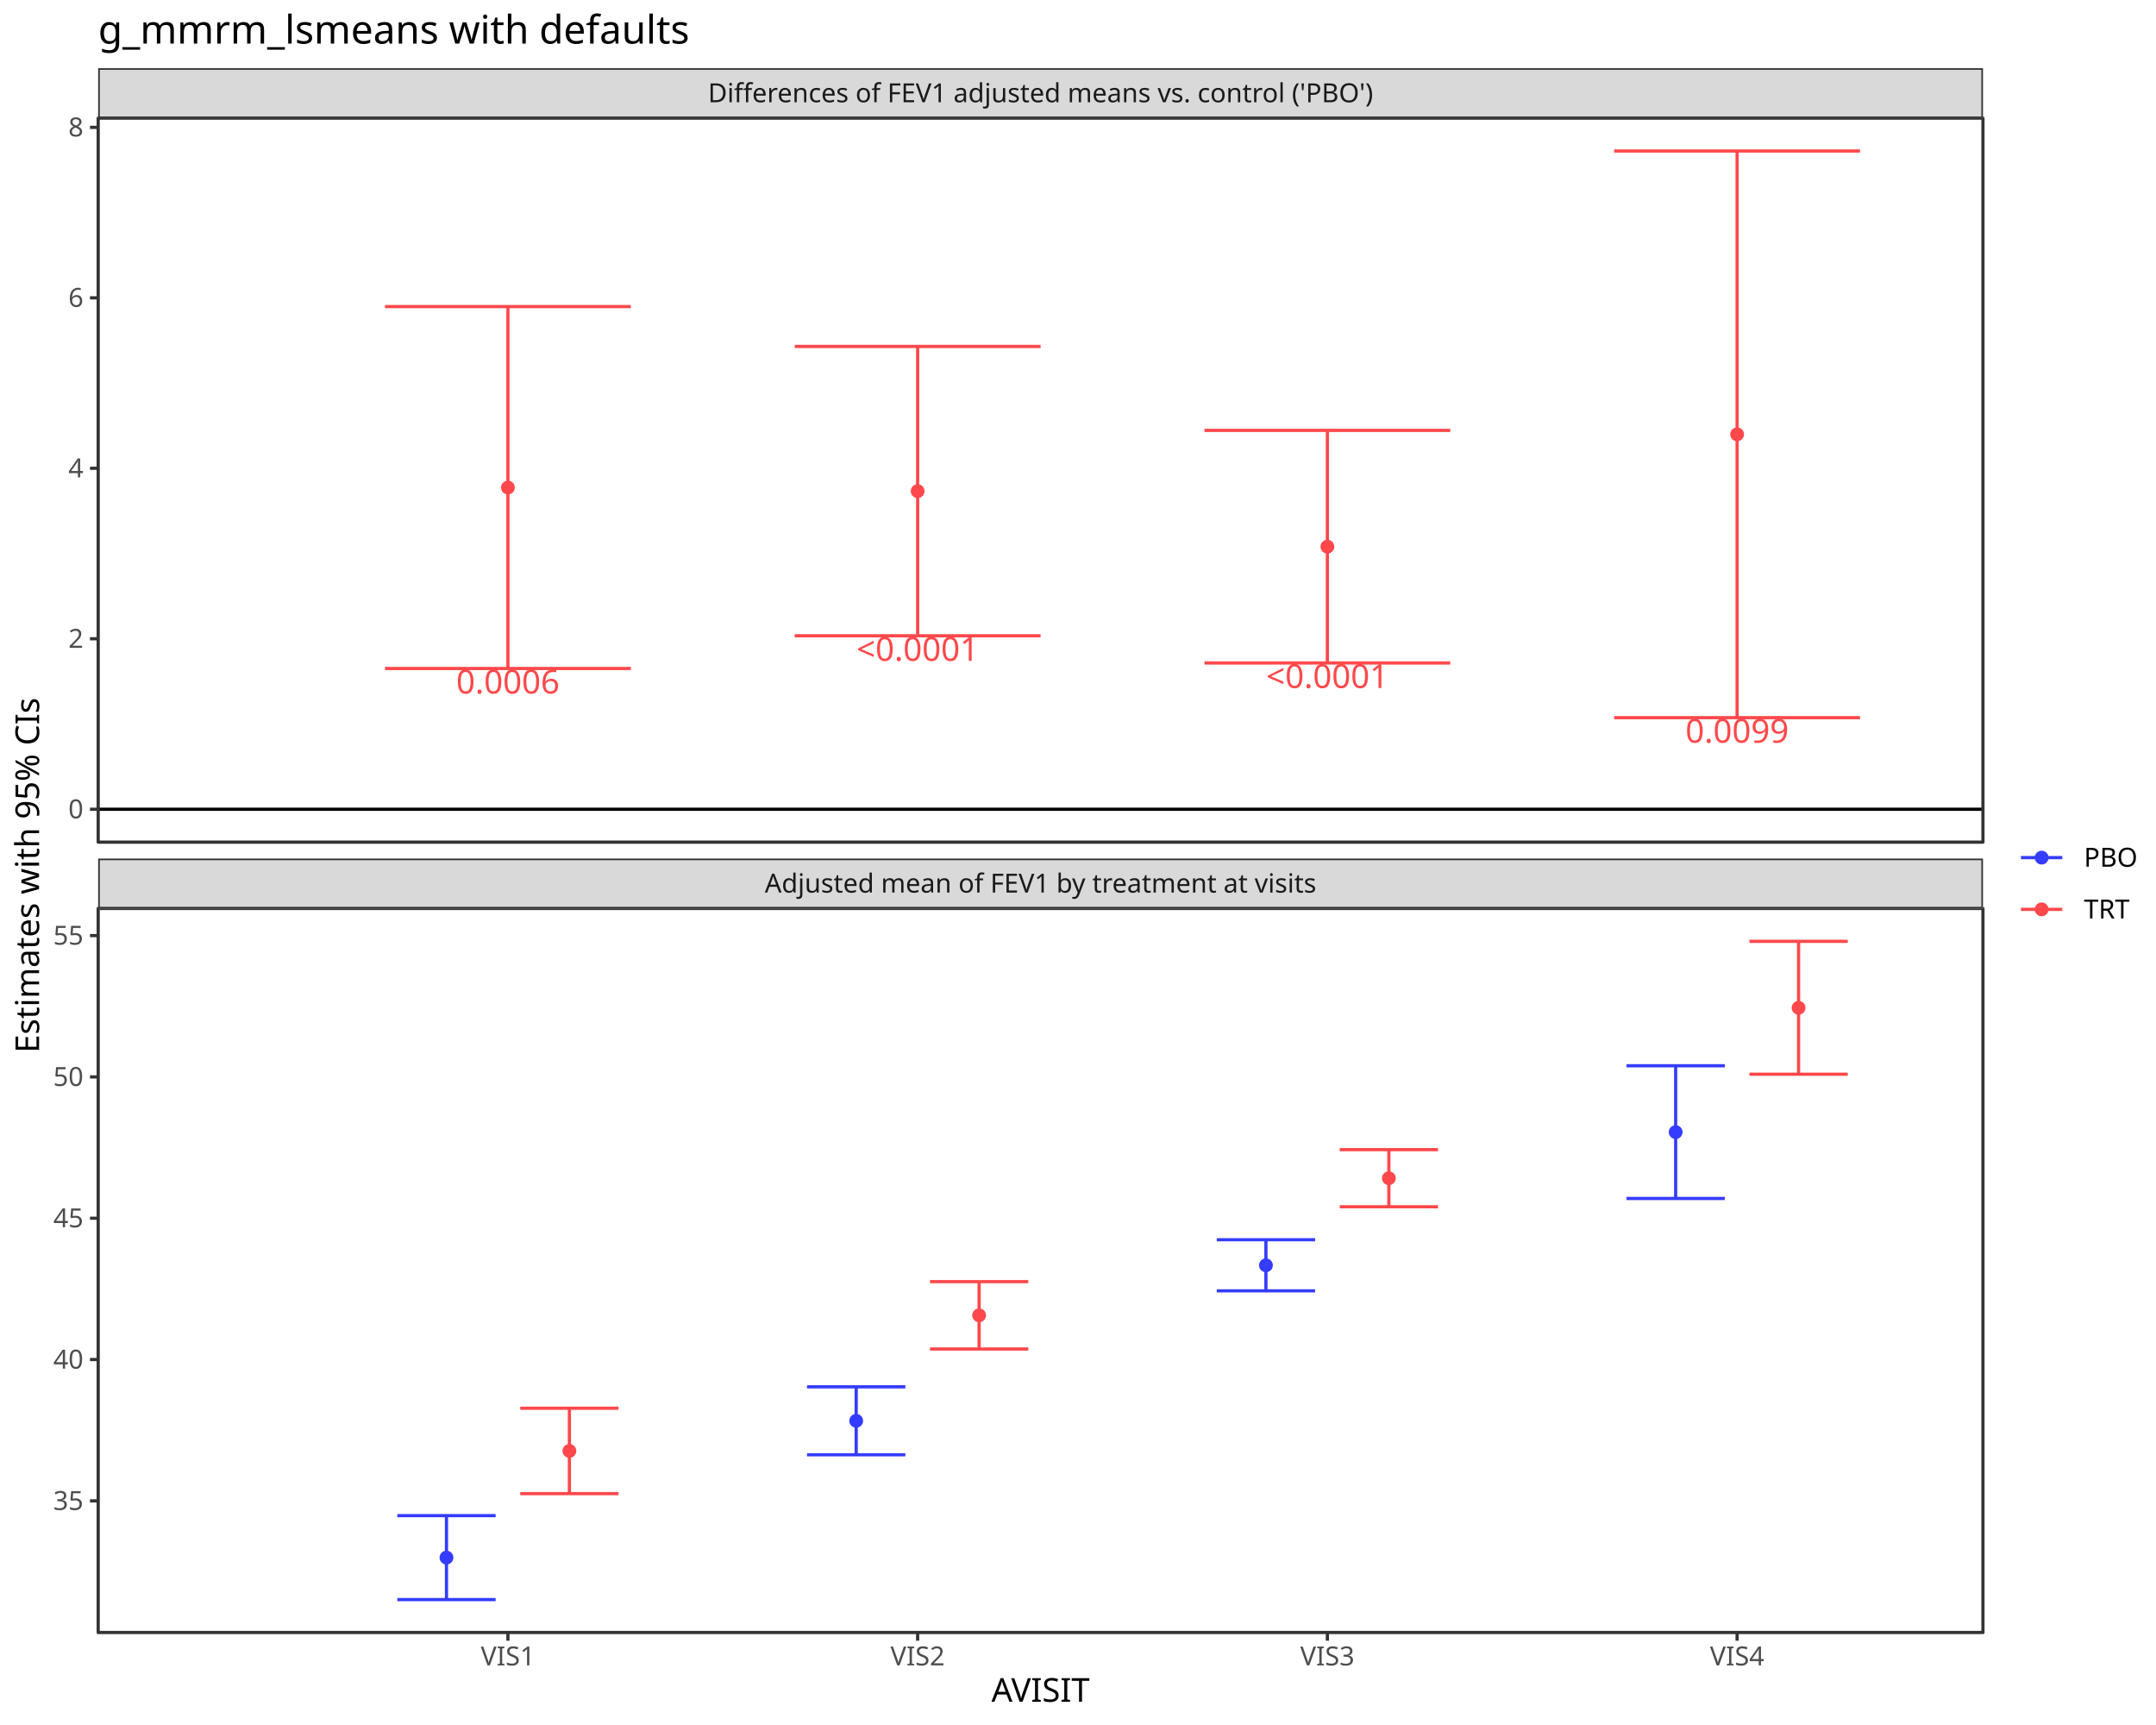
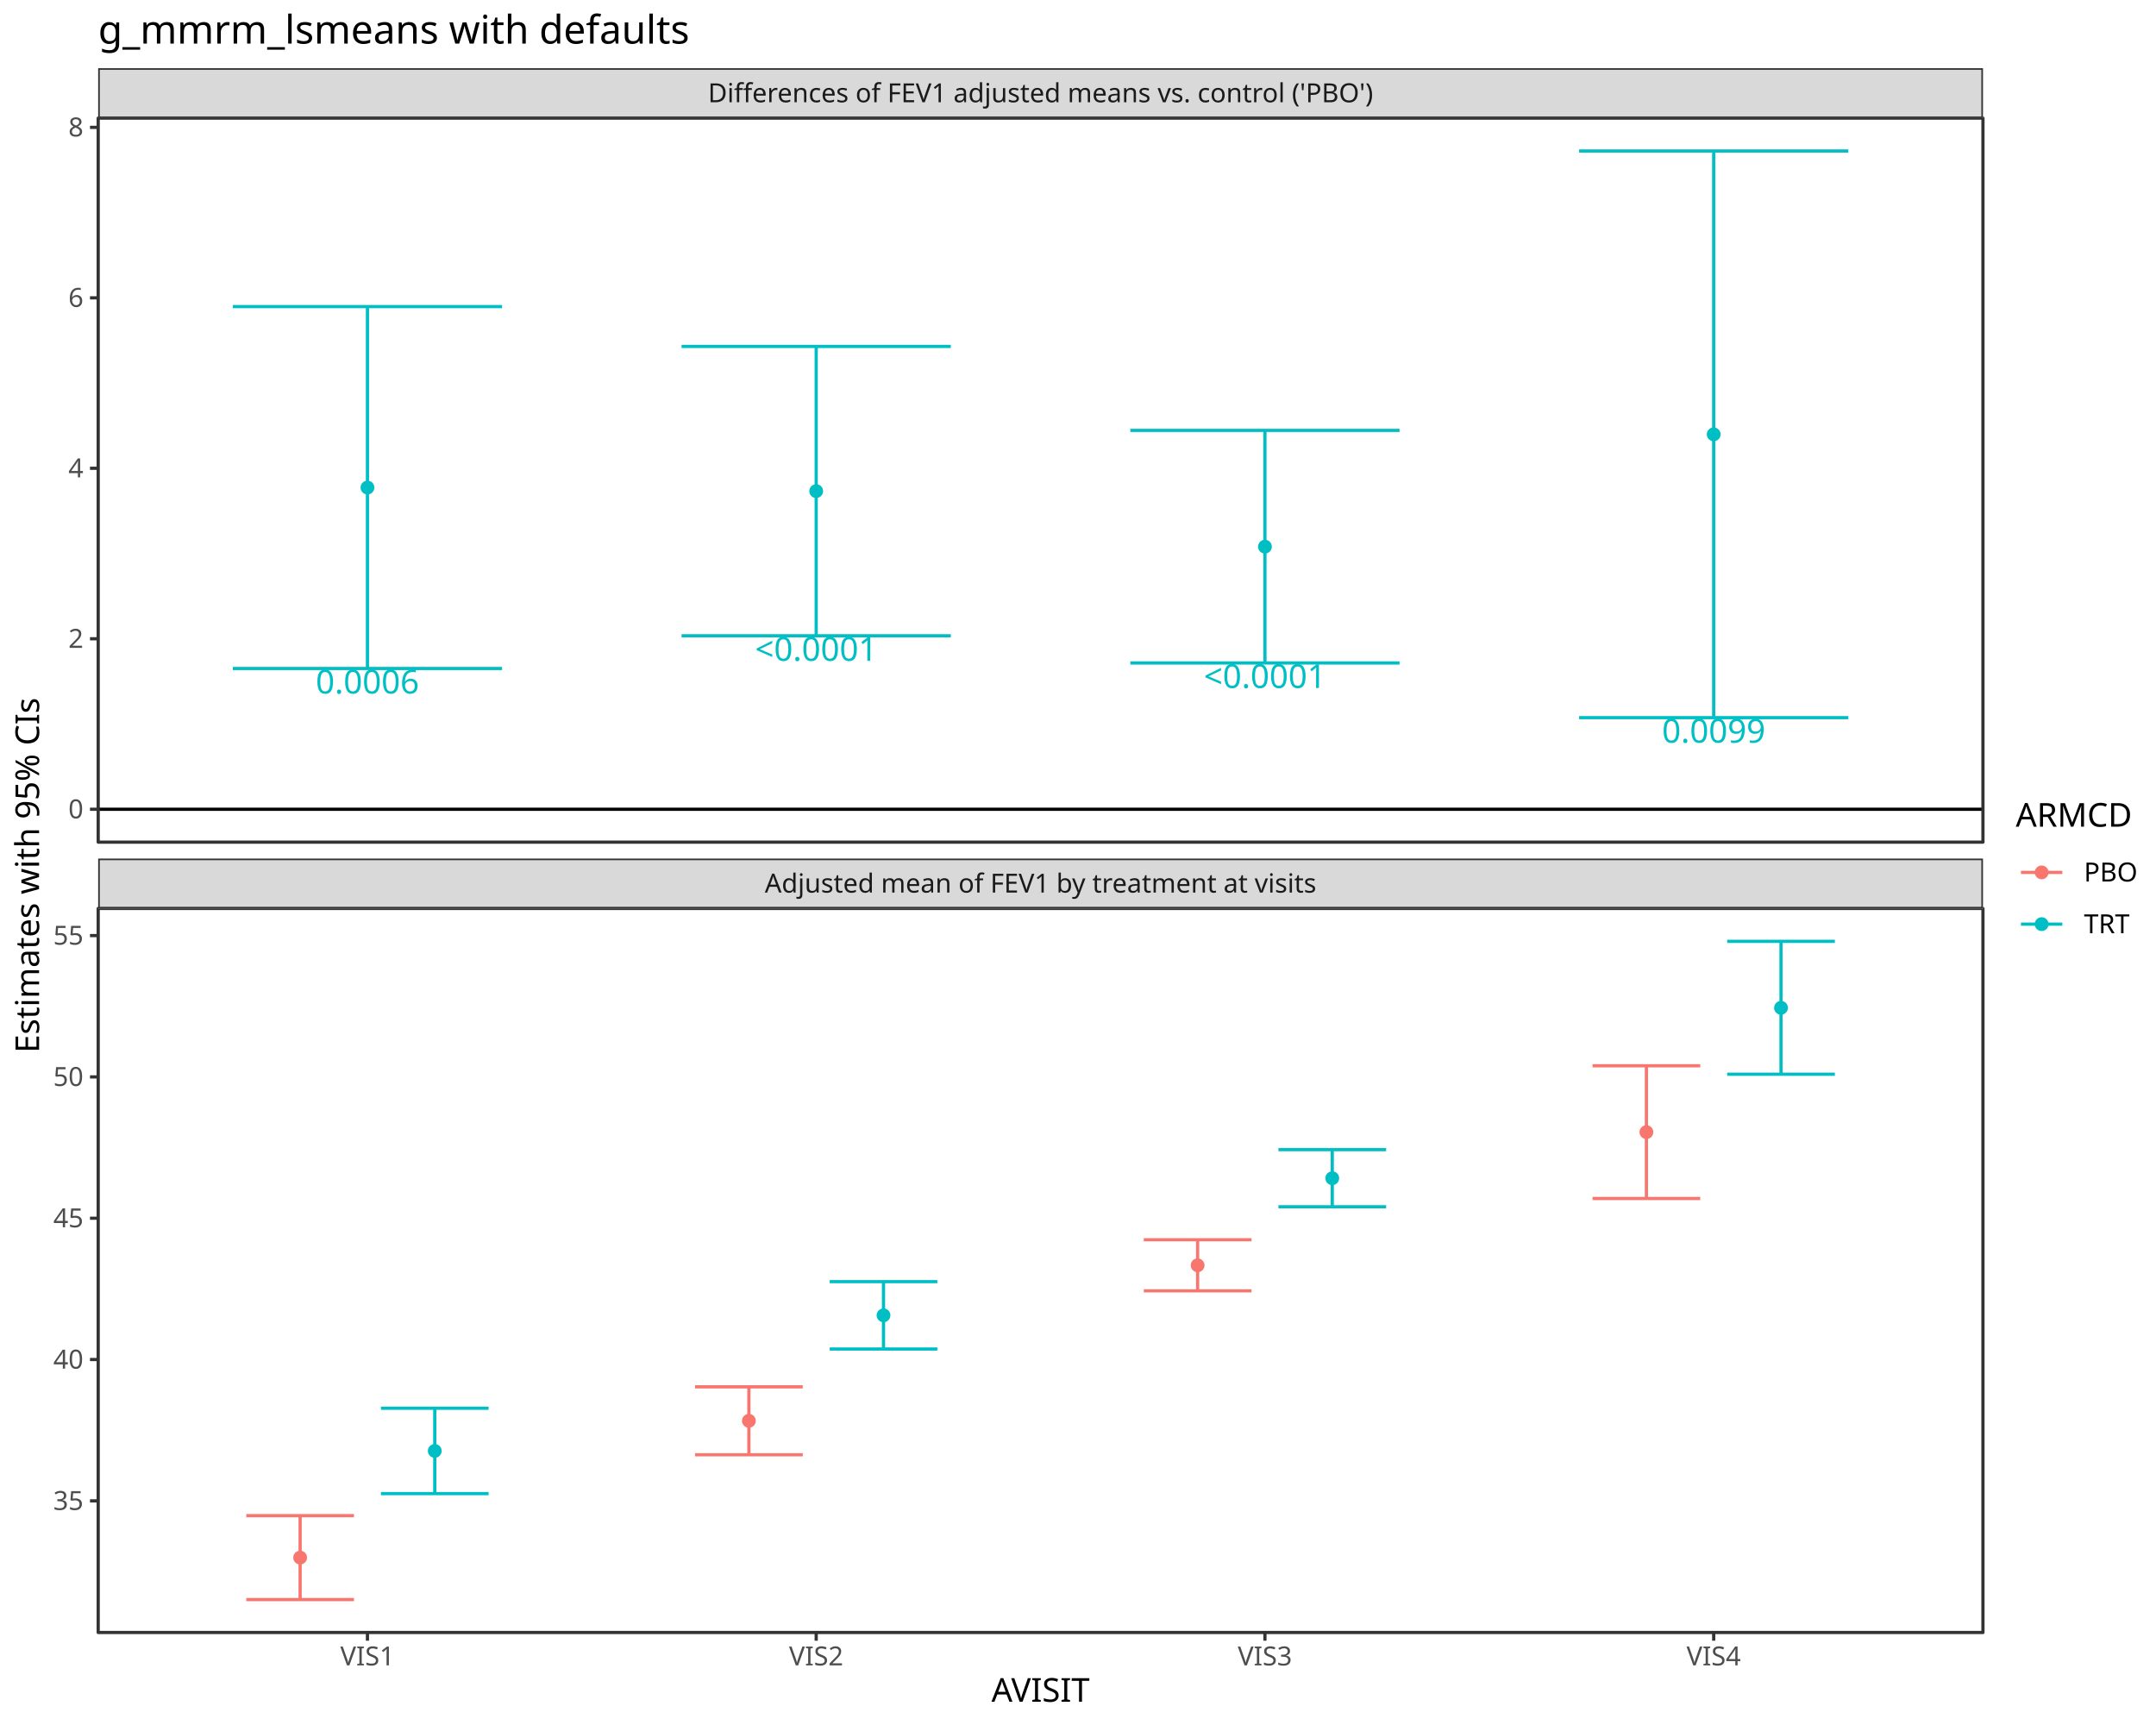
<svg xmlns="http://www.w3.org/2000/svg" class="svglite" data-engine-version="2.0" width="720.00pt" height="576.00pt" viewBox="0 0 720.00 576.00">
  <defs>
    <style type="text/css">
    .svglite line, .svglite polyline, .svglite polygon, .svglite path, .svglite rect, .svglite circle {
      fill: none;
      stroke: #000000;
      stroke-linecap: round;
      stroke-linejoin: round;
      stroke-miterlimit: 10.00;
    }
  </style>
  </defs>
  <rect width="100%" height="100%" style="stroke: none; fill: #FFFFFF;" />
  <defs>
    <clipPath id="cpMC4wMHw3MjAuMDB8MC4wMHw1NzYuMDA=">
      <rect x="0.00" y="0.00" width="720.00" height="576.00" />
    </clipPath>
  </defs>
  <g clip-path="url(#cpMC4wMHw3MjAuMDB8MC4wMHw1NzYuMDA=)">
    <rect x="0.00" y="0.00" width="720.00" height="576.00" style="stroke-width: 1.07; stroke: #FFFFFF; fill: #FFFFFF;" />
    <rect x="32.79" y="39.43" width="629.42" height="241.77" style="stroke-width: 1.07; stroke: none; fill: #FFFFFF;" />
-     <polyline points="128.57,102.37 210.67,102.37 " style="stroke-width: 1.07; stroke: #FF484B; stroke-linecap: butt;" />
-     <polyline points="169.62,102.37 169.62,223.22 " style="stroke-width: 1.07; stroke: #FF484B; stroke-linecap: butt;" />
-     <polyline points="128.57,223.22 210.67,223.22 " style="stroke-width: 1.07; stroke: #FF484B; stroke-linecap: butt;" />
-     <polyline points="265.40,115.68 347.50,115.68 " style="stroke-width: 1.07; stroke: #FF484B; stroke-linecap: butt;" />
-     <polyline points="306.45,115.68 306.45,212.30 " style="stroke-width: 1.07; stroke: #FF484B; stroke-linecap: butt;" />
-     <polyline points="265.40,212.30 347.50,212.30 " style="stroke-width: 1.07; stroke: #FF484B; stroke-linecap: butt;" />
-     <polyline points="402.23,143.71 484.33,143.71 " style="stroke-width: 1.07; stroke: #FF484B; stroke-linecap: butt;" />
-     <polyline points="443.28,143.71 443.28,221.37 " style="stroke-width: 1.07; stroke: #FF484B; stroke-linecap: butt;" />
-     <polyline points="402.23,221.37 484.33,221.37 " style="stroke-width: 1.07; stroke: #FF484B; stroke-linecap: butt;" />
-     <polyline points="539.06,50.42 621.16,50.42 " style="stroke-width: 1.07; stroke: #FF484B; stroke-linecap: butt;" />
-     <polyline points="580.11,50.42 580.11,239.64 " style="stroke-width: 1.07; stroke: #FF484B; stroke-linecap: butt;" />
-     <polyline points="539.06,239.64 621.16,239.64 " style="stroke-width: 1.07; stroke: #FF484B; stroke-linecap: butt;" />
-     <circle cx="169.62" cy="162.80" r="1.95" style="stroke-width: 0.71; stroke: #FF484B; fill: #FF484B;" />
-     <circle cx="306.45" cy="163.99" r="1.95" style="stroke-width: 0.71; stroke: #FF484B; fill: #FF484B;" />
-     <circle cx="443.28" cy="182.54" r="1.95" style="stroke-width: 0.71; stroke: #FF484B; fill: #FF484B;" />
-     <circle cx="580.11" cy="145.03" r="1.95" style="stroke-width: 0.71; stroke: #FF484B; fill: #FF484B;" />
+     <polyline points="77.75,102.37 167.67,102.37 " style="stroke-width: 1.07; stroke: #00BFC4; stroke-linecap: butt;" />
+     <polyline points="122.71,102.37 122.71,223.22 " style="stroke-width: 1.07; stroke: #00BFC4; stroke-linecap: butt;" />
+     <polyline points="77.75,223.22 167.67,223.22 " style="stroke-width: 1.07; stroke: #00BFC4; stroke-linecap: butt;" />
+     <polyline points="227.61,115.68 317.53,115.68 " style="stroke-width: 1.07; stroke: #00BFC4; stroke-linecap: butt;" />
+     <polyline points="272.57,115.68 272.57,212.30 " style="stroke-width: 1.07; stroke: #00BFC4; stroke-linecap: butt;" />
+     <polyline points="227.61,212.30 317.53,212.30 " style="stroke-width: 1.07; stroke: #00BFC4; stroke-linecap: butt;" />
+     <polyline points="377.47,143.71 467.39,143.71 " style="stroke-width: 1.07; stroke: #00BFC4; stroke-linecap: butt;" />
+     <polyline points="422.43,143.71 422.43,221.37 " style="stroke-width: 1.07; stroke: #00BFC4; stroke-linecap: butt;" />
+     <polyline points="377.47,221.37 467.39,221.37 " style="stroke-width: 1.07; stroke: #00BFC4; stroke-linecap: butt;" />
+     <polyline points="527.34,50.42 617.25,50.42 " style="stroke-width: 1.07; stroke: #00BFC4; stroke-linecap: butt;" />
+     <polyline points="572.29,50.42 572.29,239.64 " style="stroke-width: 1.07; stroke: #00BFC4; stroke-linecap: butt;" />
+     <polyline points="527.34,239.64 617.25,239.64 " style="stroke-width: 1.07; stroke: #00BFC4; stroke-linecap: butt;" />
+     <circle cx="122.71" cy="162.80" r="1.95" style="stroke-width: 0.71; stroke: #00BFC4; fill: #00BFC4;" />
+     <circle cx="272.57" cy="163.99" r="1.95" style="stroke-width: 0.71; stroke: #00BFC4; fill: #00BFC4;" />
+     <circle cx="422.43" cy="182.54" r="1.95" style="stroke-width: 0.71; stroke: #00BFC4; fill: #00BFC4;" />
+     <circle cx="572.29" cy="145.03" r="1.95" style="stroke-width: 0.71; stroke: #00BFC4; fill: #00BFC4;" />
    <line x1="32.79" y1="270.22" x2="662.21" y2="270.22" style="stroke-width: 1.07; stroke-linecap: butt;" />
-     <text x="169.62" y="231.58" text-anchor="middle" style="font-size: 11.04px; fill: #FF484B; font-family: sans;" textLength="33.77px" lengthAdjust="spacingAndGlyphs">0.0006</text>
-     <text x="306.45" y="220.66" text-anchor="middle" style="font-size: 11.04px; fill: #FF484B; font-family: sans;" textLength="40.22px" lengthAdjust="spacingAndGlyphs">&lt;0.0001</text>
-     <text x="443.28" y="229.73" text-anchor="middle" style="font-size: 11.04px; fill: #FF484B; font-family: sans;" textLength="40.22px" lengthAdjust="spacingAndGlyphs">&lt;0.0001</text>
-     <text x="580.11" y="247.99" text-anchor="middle" style="font-size: 11.04px; fill: #FF484B; font-family: sans;" textLength="33.77px" lengthAdjust="spacingAndGlyphs">0.0099</text>
+     <text x="122.71" y="231.58" text-anchor="middle" style="font-size: 11.04px; fill: #00BFC4; font-family: sans;" textLength="33.77px" lengthAdjust="spacingAndGlyphs">0.0006</text>
+     <text x="272.57" y="220.66" text-anchor="middle" style="font-size: 11.04px; fill: #00BFC4; font-family: sans;" textLength="40.22px" lengthAdjust="spacingAndGlyphs">&lt;0.0001</text>
+     <text x="422.43" y="229.73" text-anchor="middle" style="font-size: 11.04px; fill: #00BFC4; font-family: sans;" textLength="40.22px" lengthAdjust="spacingAndGlyphs">&lt;0.0001</text>
+     <text x="572.29" y="247.99" text-anchor="middle" style="font-size: 11.04px; fill: #00BFC4; font-family: sans;" textLength="33.77px" lengthAdjust="spacingAndGlyphs">0.0099</text>
    <rect x="32.79" y="39.43" width="629.42" height="241.77" style="stroke-width: 1.07; stroke: #333333;" />
    <rect x="32.79" y="303.34" width="629.42" height="241.77" style="stroke-width: 1.07; stroke: none; fill: #FFFFFF;" />
-     <polyline points="132.68,506.09 165.52,506.09 " style="stroke-width: 1.07; stroke: #343CFF; stroke-linecap: butt;" />
-     <polyline points="149.10,506.09 149.10,534.12 " style="stroke-width: 1.07; stroke: #343CFF; stroke-linecap: butt;" />
-     <polyline points="132.68,534.12 165.52,534.12 " style="stroke-width: 1.07; stroke: #343CFF; stroke-linecap: butt;" />
-     <polyline points="173.73,470.23 206.57,470.23 " style="stroke-width: 1.07; stroke: #FF484B; stroke-linecap: butt;" />
-     <polyline points="190.15,470.23 190.15,498.74 " style="stroke-width: 1.07; stroke: #FF484B; stroke-linecap: butt;" />
-     <polyline points="173.73,498.74 206.57,498.74 " style="stroke-width: 1.07; stroke: #FF484B; stroke-linecap: butt;" />
-     <polyline points="269.51,463.09 302.35,463.09 " style="stroke-width: 1.07; stroke: #343CFF; stroke-linecap: butt;" />
-     <polyline points="285.93,463.09 285.93,485.77 " style="stroke-width: 1.07; stroke: #343CFF; stroke-linecap: butt;" />
-     <polyline points="269.51,485.77 302.35,485.77 " style="stroke-width: 1.07; stroke: #343CFF; stroke-linecap: butt;" />
-     <polyline points="310.56,427.96 343.40,427.96 " style="stroke-width: 1.07; stroke: #FF484B; stroke-linecap: butt;" />
-     <polyline points="326.98,427.96 326.98,450.45 " style="stroke-width: 1.07; stroke: #FF484B; stroke-linecap: butt;" />
-     <polyline points="310.56,450.45 343.40,450.45 " style="stroke-width: 1.07; stroke: #FF484B; stroke-linecap: butt;" />
-     <polyline points="406.34,413.96 439.18,413.96 " style="stroke-width: 1.07; stroke: #343CFF; stroke-linecap: butt;" />
-     <polyline points="422.76,413.96 422.76,431.03 " style="stroke-width: 1.07; stroke: #343CFF; stroke-linecap: butt;" />
-     <polyline points="406.34,431.03 439.18,431.03 " style="stroke-width: 1.07; stroke: #343CFF; stroke-linecap: butt;" />
-     <polyline points="447.39,383.89 480.23,383.89 " style="stroke-width: 1.07; stroke: #FF484B; stroke-linecap: butt;" />
-     <polyline points="463.81,383.89 463.81,402.95 " style="stroke-width: 1.07; stroke: #FF484B; stroke-linecap: butt;" />
-     <polyline points="447.39,402.95 480.23,402.95 " style="stroke-width: 1.07; stroke: #FF484B; stroke-linecap: butt;" />
-     <polyline points="543.17,355.87 576.01,355.87 " style="stroke-width: 1.07; stroke: #343CFF; stroke-linecap: butt;" />
-     <polyline points="559.59,355.87 559.59,400.18 " style="stroke-width: 1.07; stroke: #343CFF; stroke-linecap: butt;" />
-     <polyline points="543.17,400.18 576.01,400.18 " style="stroke-width: 1.07; stroke: #343CFF; stroke-linecap: butt;" />
-     <polyline points="584.22,314.33 617.06,314.33 " style="stroke-width: 1.07; stroke: #FF484B; stroke-linecap: butt;" />
-     <polyline points="600.64,314.33 600.64,358.70 " style="stroke-width: 1.07; stroke: #FF484B; stroke-linecap: butt;" />
-     <polyline points="584.22,358.70 617.06,358.70 " style="stroke-width: 1.07; stroke: #FF484B; stroke-linecap: butt;" />
-     <circle cx="149.10" cy="520.10" r="1.95" style="stroke-width: 0.71; stroke: #343CFF; fill: #343CFF;" />
-     <circle cx="190.15" cy="484.48" r="1.95" style="stroke-width: 0.71; stroke: #FF484B; fill: #FF484B;" />
-     <circle cx="285.93" cy="474.43" r="1.95" style="stroke-width: 0.71; stroke: #343CFF; fill: #343CFF;" />
-     <circle cx="326.98" cy="439.20" r="1.95" style="stroke-width: 0.71; stroke: #FF484B; fill: #FF484B;" />
-     <circle cx="422.76" cy="422.50" r="1.95" style="stroke-width: 0.71; stroke: #343CFF; fill: #343CFF;" />
-     <circle cx="463.81" cy="393.42" r="1.95" style="stroke-width: 0.71; stroke: #FF484B; fill: #FF484B;" />
-     <circle cx="559.59" cy="378.03" r="1.95" style="stroke-width: 0.71; stroke: #343CFF; fill: #343CFF;" />
-     <circle cx="600.64" cy="336.52" r="1.95" style="stroke-width: 0.71; stroke: #FF484B; fill: #FF484B;" />
+     <polyline points="82.25,506.09 118.21,506.09 " style="stroke-width: 1.07; stroke: #F8766D; stroke-linecap: butt;" />
+     <polyline points="100.23,506.09 100.23,534.12 " style="stroke-width: 1.07; stroke: #F8766D; stroke-linecap: butt;" />
+     <polyline points="82.25,534.12 118.21,534.12 " style="stroke-width: 1.07; stroke: #F8766D; stroke-linecap: butt;" />
+     <polyline points="127.21,470.23 163.17,470.23 " style="stroke-width: 1.07; stroke: #00BFC4; stroke-linecap: butt;" />
+     <polyline points="145.19,470.23 145.19,498.74 " style="stroke-width: 1.07; stroke: #00BFC4; stroke-linecap: butt;" />
+     <polyline points="127.21,498.74 163.17,498.74 " style="stroke-width: 1.07; stroke: #00BFC4; stroke-linecap: butt;" />
+     <polyline points="232.11,463.09 268.08,463.09 " style="stroke-width: 1.07; stroke: #F8766D; stroke-linecap: butt;" />
+     <polyline points="250.09,463.09 250.09,485.77 " style="stroke-width: 1.07; stroke: #F8766D; stroke-linecap: butt;" />
+     <polyline points="232.11,485.77 268.08,485.77 " style="stroke-width: 1.07; stroke: #F8766D; stroke-linecap: butt;" />
+     <polyline points="277.07,427.96 313.03,427.96 " style="stroke-width: 1.07; stroke: #00BFC4; stroke-linecap: butt;" />
+     <polyline points="295.05,427.96 295.05,450.45 " style="stroke-width: 1.07; stroke: #00BFC4; stroke-linecap: butt;" />
+     <polyline points="277.07,450.45 313.03,450.45 " style="stroke-width: 1.07; stroke: #00BFC4; stroke-linecap: butt;" />
+     <polyline points="381.97,413.96 417.94,413.96 " style="stroke-width: 1.07; stroke: #F8766D; stroke-linecap: butt;" />
+     <polyline points="399.95,413.96 399.95,431.03 " style="stroke-width: 1.07; stroke: #F8766D; stroke-linecap: butt;" />
+     <polyline points="381.97,431.03 417.94,431.03 " style="stroke-width: 1.07; stroke: #F8766D; stroke-linecap: butt;" />
+     <polyline points="426.93,383.89 462.90,383.89 " style="stroke-width: 1.07; stroke: #00BFC4; stroke-linecap: butt;" />
+     <polyline points="444.91,383.89 444.91,402.95 " style="stroke-width: 1.07; stroke: #00BFC4; stroke-linecap: butt;" />
+     <polyline points="426.93,402.95 462.90,402.95 " style="stroke-width: 1.07; stroke: #00BFC4; stroke-linecap: butt;" />
+     <polyline points="531.83,355.87 567.80,355.87 " style="stroke-width: 1.07; stroke: #F8766D; stroke-linecap: butt;" />
+     <polyline points="549.82,355.87 549.82,400.18 " style="stroke-width: 1.07; stroke: #F8766D; stroke-linecap: butt;" />
+     <polyline points="531.83,400.18 567.80,400.18 " style="stroke-width: 1.07; stroke: #F8766D; stroke-linecap: butt;" />
+     <polyline points="576.79,314.33 612.76,314.33 " style="stroke-width: 1.07; stroke: #00BFC4; stroke-linecap: butt;" />
+     <polyline points="594.77,314.33 594.77,358.70 " style="stroke-width: 1.07; stroke: #00BFC4; stroke-linecap: butt;" />
+     <polyline points="576.79,358.70 612.76,358.70 " style="stroke-width: 1.07; stroke: #00BFC4; stroke-linecap: butt;" />
+     <circle cx="100.23" cy="520.10" r="1.95" style="stroke-width: 0.71; stroke: #F8766D; fill: #F8766D;" />
+     <circle cx="145.19" cy="484.48" r="1.95" style="stroke-width: 0.71; stroke: #00BFC4; fill: #00BFC4;" />
+     <circle cx="250.09" cy="474.43" r="1.95" style="stroke-width: 0.71; stroke: #F8766D; fill: #F8766D;" />
+     <circle cx="295.05" cy="439.20" r="1.95" style="stroke-width: 0.71; stroke: #00BFC4; fill: #00BFC4;" />
+     <circle cx="399.95" cy="422.50" r="1.95" style="stroke-width: 0.71; stroke: #F8766D; fill: #F8766D;" />
+     <circle cx="444.91" cy="393.42" r="1.95" style="stroke-width: 0.71; stroke: #00BFC4; fill: #00BFC4;" />
+     <circle cx="549.82" cy="378.03" r="1.95" style="stroke-width: 0.71; stroke: #F8766D; fill: #F8766D;" />
+     <circle cx="594.77" cy="336.52" r="1.95" style="stroke-width: 0.71; stroke: #00BFC4; fill: #00BFC4;" />
    <rect x="32.79" y="303.34" width="629.42" height="241.77" style="stroke-width: 1.07; stroke: #333333;" />
  </g>
  <defs>
    <clipPath id="cpMzIuNzl8NjYyLjIxfDI4Ni42OXwzMDMuMzQ=">
      <rect x="32.79" y="286.69" width="629.42" height="16.65" />
    </clipPath>
  </defs>
  <g clip-path="url(#cpMzIuNzl8NjYyLjIxfDI4Ni42OXwzMDMuMzQ=)">
    <rect x="32.79" y="286.69" width="629.42" height="16.65" style="stroke-width: 1.07; stroke: #333333; fill: #D9D9D9;" />
    <text x="347.50" y="298.04" text-anchor="middle" style="font-size: 8.80px; fill: #1A1A1A; font-family: sans;" textLength="176.11px" lengthAdjust="spacingAndGlyphs">Adjusted mean of FEV1 by treatment at visits</text>
  </g>
  <g clip-path="url(#cpMC4wMHw3MjAuMDB8MC4wMHw1NzYuMDA=)">
</g>
  <defs>
    <clipPath id="cpMzIuNzl8NjYyLjIxfDIyLjc4fDM5LjQz">
      <rect x="32.79" y="22.78" width="629.42" height="16.65" />
    </clipPath>
  </defs>
  <g clip-path="url(#cpMzIuNzl8NjYyLjIxfDIyLjc4fDM5LjQz)">
    <rect x="32.79" y="22.78" width="629.42" height="16.65" style="stroke-width: 1.07; stroke: #333333; fill: #D9D9D9;" />
    <text x="347.50" y="34.14" text-anchor="middle" style="font-size: 8.80px; fill: #1A1A1A; font-family: sans;" textLength="216.15px" lengthAdjust="spacingAndGlyphs">Differences of FEV1 adjusted means vs. control ('PBO')</text>
  </g>
  <g clip-path="url(#cpMC4wMHw3MjAuMDB8MC4wMHw1NzYuMDA=)">
-     <polyline points="169.62,547.85 169.62,545.11 " style="stroke-width: 1.07; stroke: #333333; stroke-linecap: butt;" />
-     <polyline points="306.45,547.85 306.45,545.11 " style="stroke-width: 1.07; stroke: #333333; stroke-linecap: butt;" />
-     <polyline points="443.28,547.85 443.28,545.11 " style="stroke-width: 1.07; stroke: #333333; stroke-linecap: butt;" />
-     <polyline points="580.11,547.85 580.11,545.11 " style="stroke-width: 1.07; stroke: #333333; stroke-linecap: butt;" />
-     <text x="169.62" y="556.10" text-anchor="middle" style="font-size: 8.80px; fill: #4D4D4D; font-family: sans;" textLength="19.08px" lengthAdjust="spacingAndGlyphs">VIS1</text>
-     <text x="306.45" y="556.10" text-anchor="middle" style="font-size: 8.80px; fill: #4D4D4D; font-family: sans;" textLength="19.08px" lengthAdjust="spacingAndGlyphs">VIS2</text>
-     <text x="443.28" y="556.10" text-anchor="middle" style="font-size: 8.80px; fill: #4D4D4D; font-family: sans;" textLength="19.08px" lengthAdjust="spacingAndGlyphs">VIS3</text>
-     <text x="580.11" y="556.10" text-anchor="middle" style="font-size: 8.80px; fill: #4D4D4D; font-family: sans;" textLength="19.08px" lengthAdjust="spacingAndGlyphs">VIS4</text>
+     <polyline points="122.71,547.85 122.71,545.11 " style="stroke-width: 1.07; stroke: #333333; stroke-linecap: butt;" />
+     <polyline points="272.57,547.85 272.57,545.11 " style="stroke-width: 1.07; stroke: #333333; stroke-linecap: butt;" />
+     <polyline points="422.43,547.85 422.43,545.11 " style="stroke-width: 1.07; stroke: #333333; stroke-linecap: butt;" />
+     <polyline points="572.29,547.85 572.29,545.11 " style="stroke-width: 1.07; stroke: #333333; stroke-linecap: butt;" />
+     <text x="122.71" y="556.10" text-anchor="middle" style="font-size: 8.80px; fill: #4D4D4D; font-family: sans;" textLength="19.08px" lengthAdjust="spacingAndGlyphs">VIS1</text>
+     <text x="272.57" y="556.10" text-anchor="middle" style="font-size: 8.80px; fill: #4D4D4D; font-family: sans;" textLength="19.08px" lengthAdjust="spacingAndGlyphs">VIS2</text>
+     <text x="422.43" y="556.10" text-anchor="middle" style="font-size: 8.80px; fill: #4D4D4D; font-family: sans;" textLength="19.08px" lengthAdjust="spacingAndGlyphs">VIS3</text>
+     <text x="572.29" y="556.10" text-anchor="middle" style="font-size: 8.80px; fill: #4D4D4D; font-family: sans;" textLength="19.08px" lengthAdjust="spacingAndGlyphs">VIS4</text>
    <text x="27.86" y="273.25" text-anchor="end" style="font-size: 8.80px; fill: #4D4D4D; font-family: sans;" textLength="4.89px" lengthAdjust="spacingAndGlyphs">0</text>
    <text x="27.86" y="216.32" text-anchor="end" style="font-size: 8.80px; fill: #4D4D4D; font-family: sans;" textLength="4.89px" lengthAdjust="spacingAndGlyphs">2</text>
    <text x="27.86" y="159.40" text-anchor="end" style="font-size: 8.80px; fill: #4D4D4D; font-family: sans;" textLength="4.89px" lengthAdjust="spacingAndGlyphs">4</text>
    <text x="27.86" y="102.47" text-anchor="end" style="font-size: 8.80px; fill: #4D4D4D; font-family: sans;" textLength="4.89px" lengthAdjust="spacingAndGlyphs">6</text>
    <text x="27.86" y="45.55" text-anchor="end" style="font-size: 8.80px; fill: #4D4D4D; font-family: sans;" textLength="4.89px" lengthAdjust="spacingAndGlyphs">8</text>
    <polyline points="30.05,270.22 32.79,270.22 " style="stroke-width: 1.07; stroke: #333333; stroke-linecap: butt;" />
    <polyline points="30.05,213.29 32.79,213.29 " style="stroke-width: 1.07; stroke: #333333; stroke-linecap: butt;" />
    <polyline points="30.05,156.37 32.79,156.37 " style="stroke-width: 1.07; stroke: #333333; stroke-linecap: butt;" />
    <polyline points="30.05,99.45 32.79,99.45 " style="stroke-width: 1.07; stroke: #333333; stroke-linecap: butt;" />
    <polyline points="30.05,42.52 32.79,42.52 " style="stroke-width: 1.07; stroke: #333333; stroke-linecap: butt;" />
    <text x="27.86" y="504.19" text-anchor="end" style="font-size: 8.80px; fill: #4D4D4D; font-family: sans;" textLength="9.79px" lengthAdjust="spacingAndGlyphs">35</text>
    <text x="27.86" y="457.00" text-anchor="end" style="font-size: 8.80px; fill: #4D4D4D; font-family: sans;" textLength="9.79px" lengthAdjust="spacingAndGlyphs">40</text>
    <text x="27.86" y="409.81" text-anchor="end" style="font-size: 8.80px; fill: #4D4D4D; font-family: sans;" textLength="9.79px" lengthAdjust="spacingAndGlyphs">45</text>
    <text x="27.86" y="362.62" text-anchor="end" style="font-size: 8.80px; fill: #4D4D4D; font-family: sans;" textLength="9.79px" lengthAdjust="spacingAndGlyphs">50</text>
    <text x="27.86" y="315.43" text-anchor="end" style="font-size: 8.80px; fill: #4D4D4D; font-family: sans;" textLength="9.79px" lengthAdjust="spacingAndGlyphs">55</text>
    <polyline points="30.05,501.16 32.79,501.16 " style="stroke-width: 1.07; stroke: #333333; stroke-linecap: butt;" />
    <polyline points="30.05,453.97 32.79,453.97 " style="stroke-width: 1.07; stroke: #333333; stroke-linecap: butt;" />
    <polyline points="30.05,406.78 32.79,406.78 " style="stroke-width: 1.07; stroke: #333333; stroke-linecap: butt;" />
    <polyline points="30.05,359.59 32.79,359.59 " style="stroke-width: 1.07; stroke: #333333; stroke-linecap: butt;" />
    <polyline points="30.05,312.40 32.79,312.40 " style="stroke-width: 1.07; stroke: #333333; stroke-linecap: butt;" />
    <text x="347.50" y="568.24" text-anchor="middle" style="font-size: 11.00px; font-family: sans;" textLength="34.85px" lengthAdjust="spacingAndGlyphs">AVISIT</text>
    <text transform="translate(13.05,292.27) rotate(-90)" text-anchor="middle" style="font-size: 11.00px; font-family: sans;" textLength="115.56px" lengthAdjust="spacingAndGlyphs">Estimates with 95% CIs</text>
-     <rect x="673.17" y="272.25" width="41.35" height="40.04" style="stroke-width: 1.07; stroke: none; fill: #FFFFFF;" />
-     <rect x="673.17" y="277.73" width="17.28" height="17.28" style="stroke-width: 1.07; stroke: none; fill: #FFFFFF;" />
-     <line x1="674.90" y1="286.37" x2="688.72" y2="286.37" style="stroke-width: 1.07; stroke: #343CFF; stroke-linecap: butt;" />
-     <circle cx="681.81" cy="286.37" r="1.95" style="stroke-width: 0.71; stroke: #343CFF; fill: #343CFF;" />
-     <rect x="673.17" y="295.01" width="17.28" height="17.28" style="stroke-width: 1.07; stroke: none; fill: #FFFFFF;" />
-     <line x1="674.90" y1="303.65" x2="688.72" y2="303.65" style="stroke-width: 1.07; stroke: #FF484B; stroke-linecap: butt;" />
-     <circle cx="681.81" cy="303.65" r="1.95" style="stroke-width: 0.71; stroke: #FF484B; fill: #FF484B;" />
-     <text x="695.93" y="289.40" style="font-size: 8.80px; font-family: sans;" textLength="18.59px" lengthAdjust="spacingAndGlyphs">PBO</text>
-     <text x="695.93" y="306.68" style="font-size: 8.80px; font-family: sans;" textLength="17.11px" lengthAdjust="spacingAndGlyphs">TRT</text>
+     <rect x="673.17" y="267.33" width="41.35" height="49.89" style="stroke-width: 1.07; stroke: none; fill: #FFFFFF;" />
+     <text x="673.17" y="276.04" style="font-size: 11.00px; font-family: sans;" textLength="40.35px" lengthAdjust="spacingAndGlyphs">ARMCD</text>
+     <rect x="673.17" y="282.66" width="17.28" height="17.28" style="stroke-width: 1.07; stroke: none; fill: #FFFFFF;" />
+     <line x1="674.90" y1="291.30" x2="688.72" y2="291.30" style="stroke-width: 1.07; stroke: #F8766D; stroke-linecap: butt;" />
+     <circle cx="681.81" cy="291.30" r="1.95" style="stroke-width: 0.71; stroke: #F8766D; fill: #F8766D;" />
+     <rect x="673.17" y="299.94" width="17.28" height="17.28" style="stroke-width: 1.07; stroke: none; fill: #FFFFFF;" />
+     <line x1="674.90" y1="308.58" x2="688.72" y2="308.58" style="stroke-width: 1.07; stroke: #00BFC4; stroke-linecap: butt;" />
+     <circle cx="681.81" cy="308.58" r="1.95" style="stroke-width: 0.71; stroke: #00BFC4; fill: #00BFC4;" />
+     <text x="695.93" y="294.33" style="font-size: 8.80px; font-family: sans;" textLength="18.59px" lengthAdjust="spacingAndGlyphs">PBO</text>
+     <text x="695.93" y="311.61" style="font-size: 8.80px; font-family: sans;" textLength="17.11px" lengthAdjust="spacingAndGlyphs">TRT</text>
    <text x="32.79" y="14.56" style="font-size: 13.20px; font-family: sans;" textLength="185.64px" lengthAdjust="spacingAndGlyphs">g_mmrm_lsmeans with defaults</text>
  </g>
</svg>
